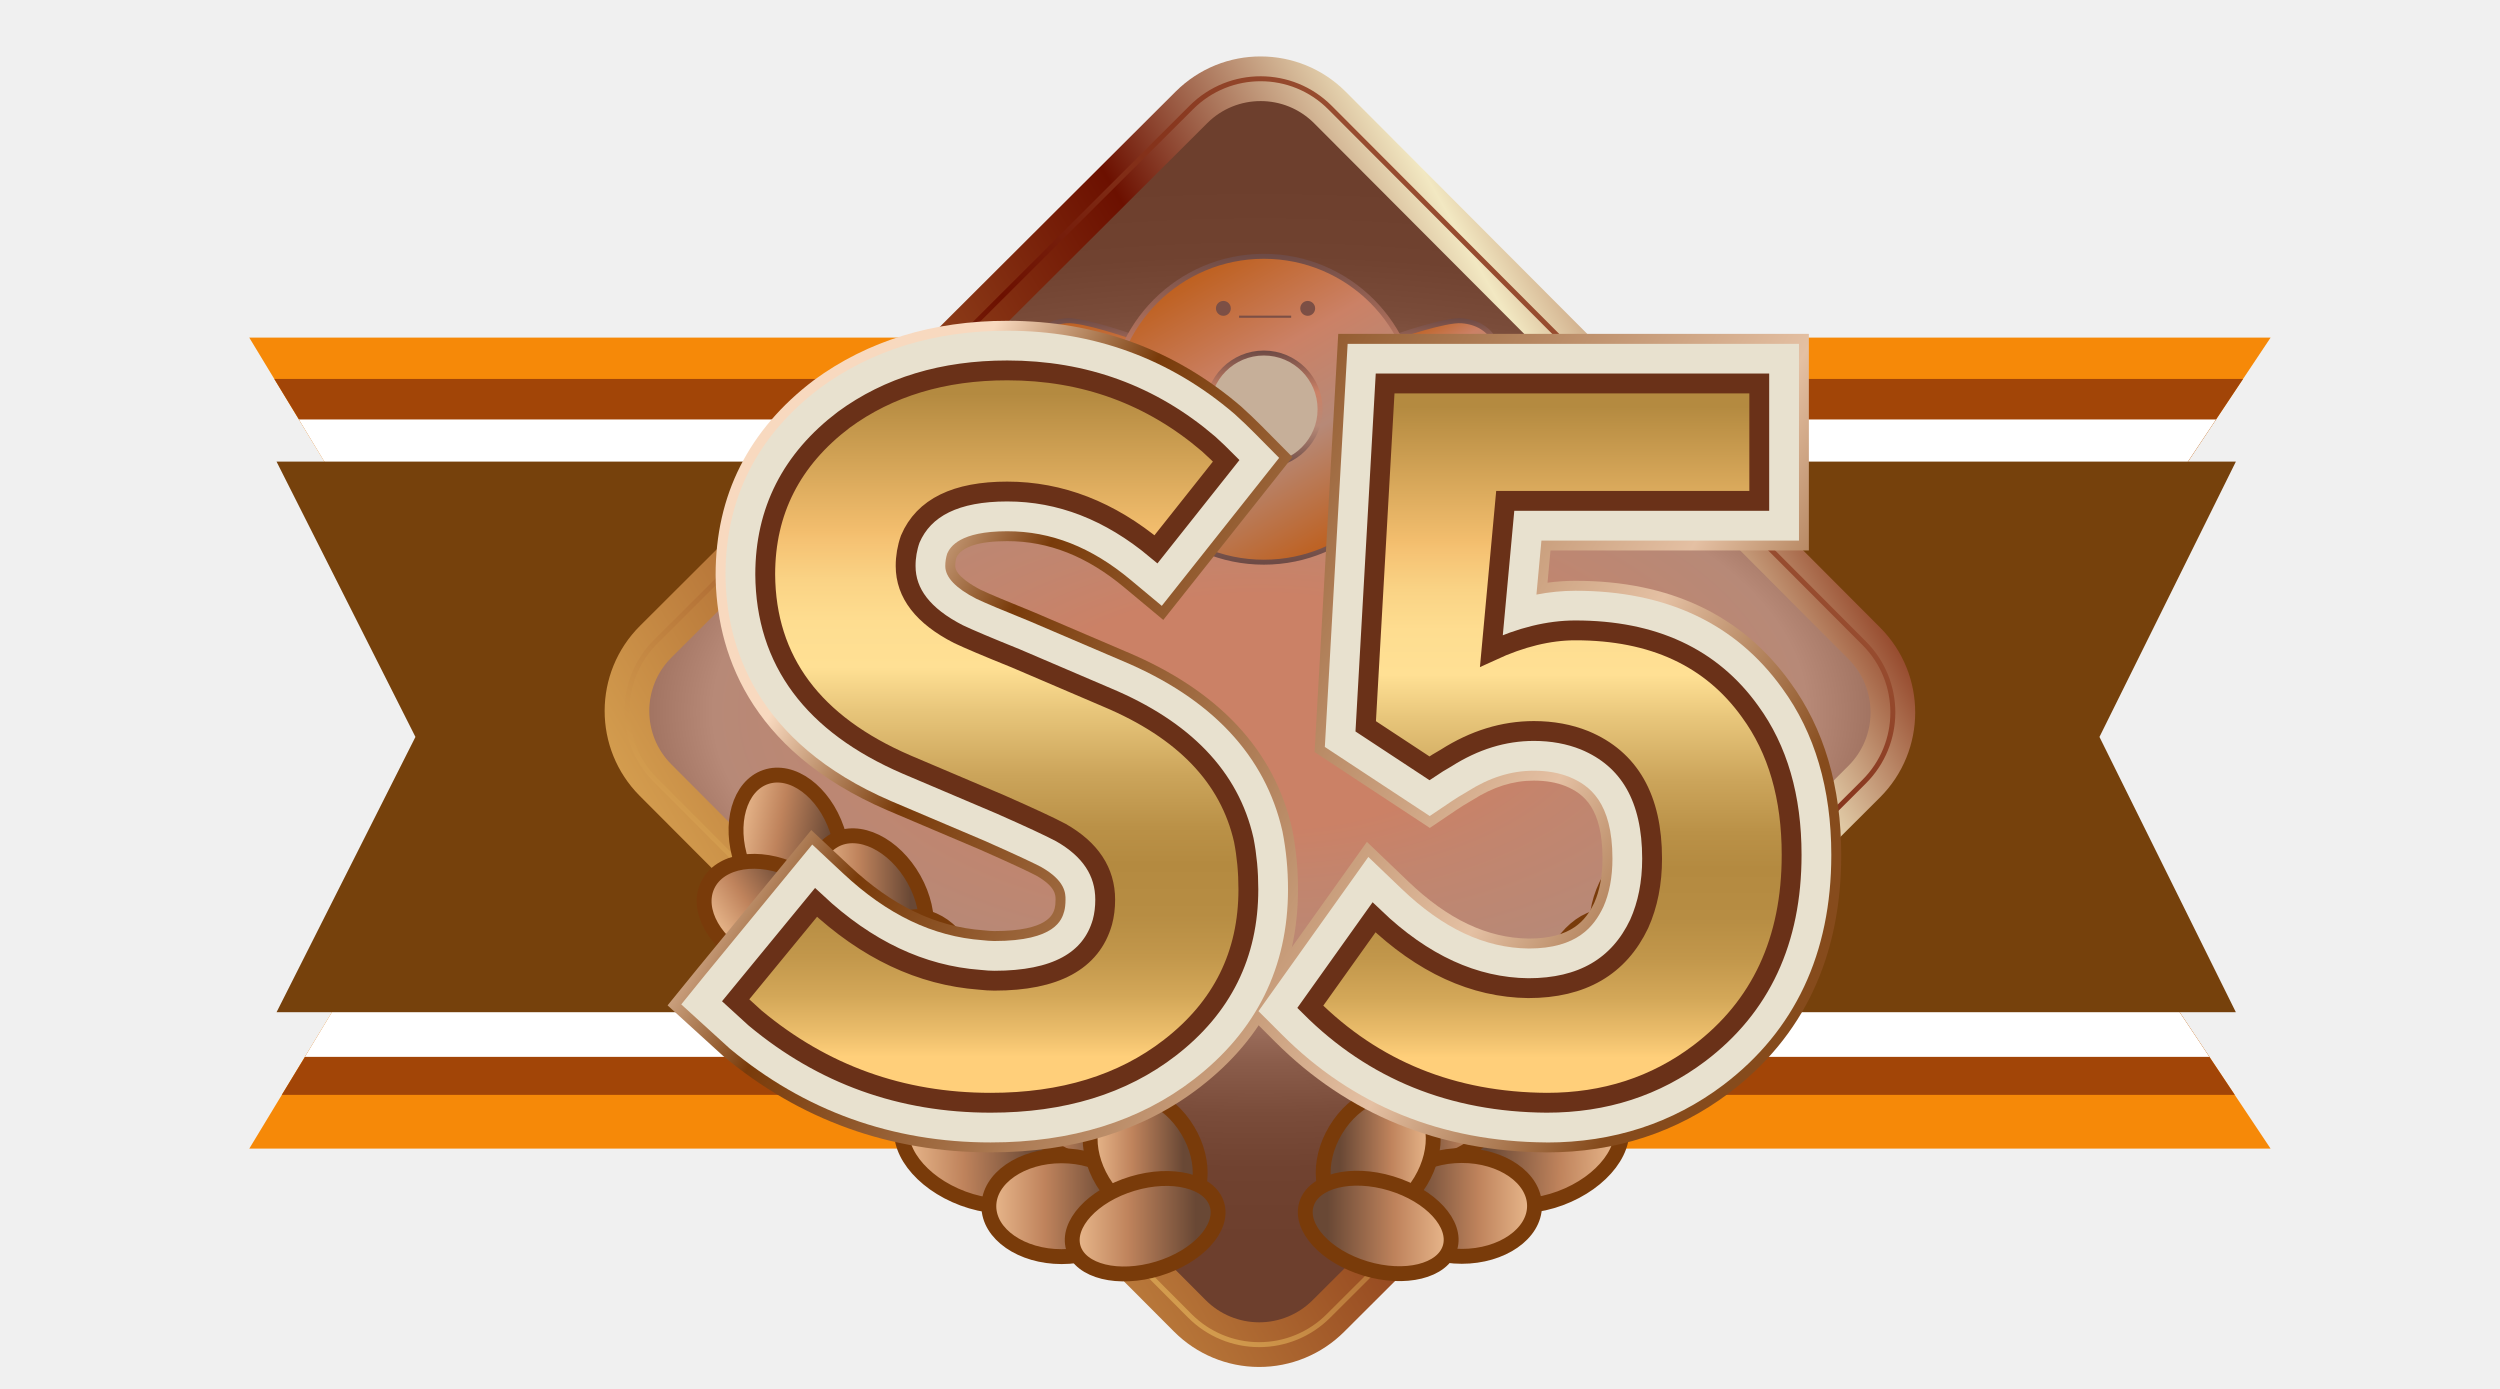
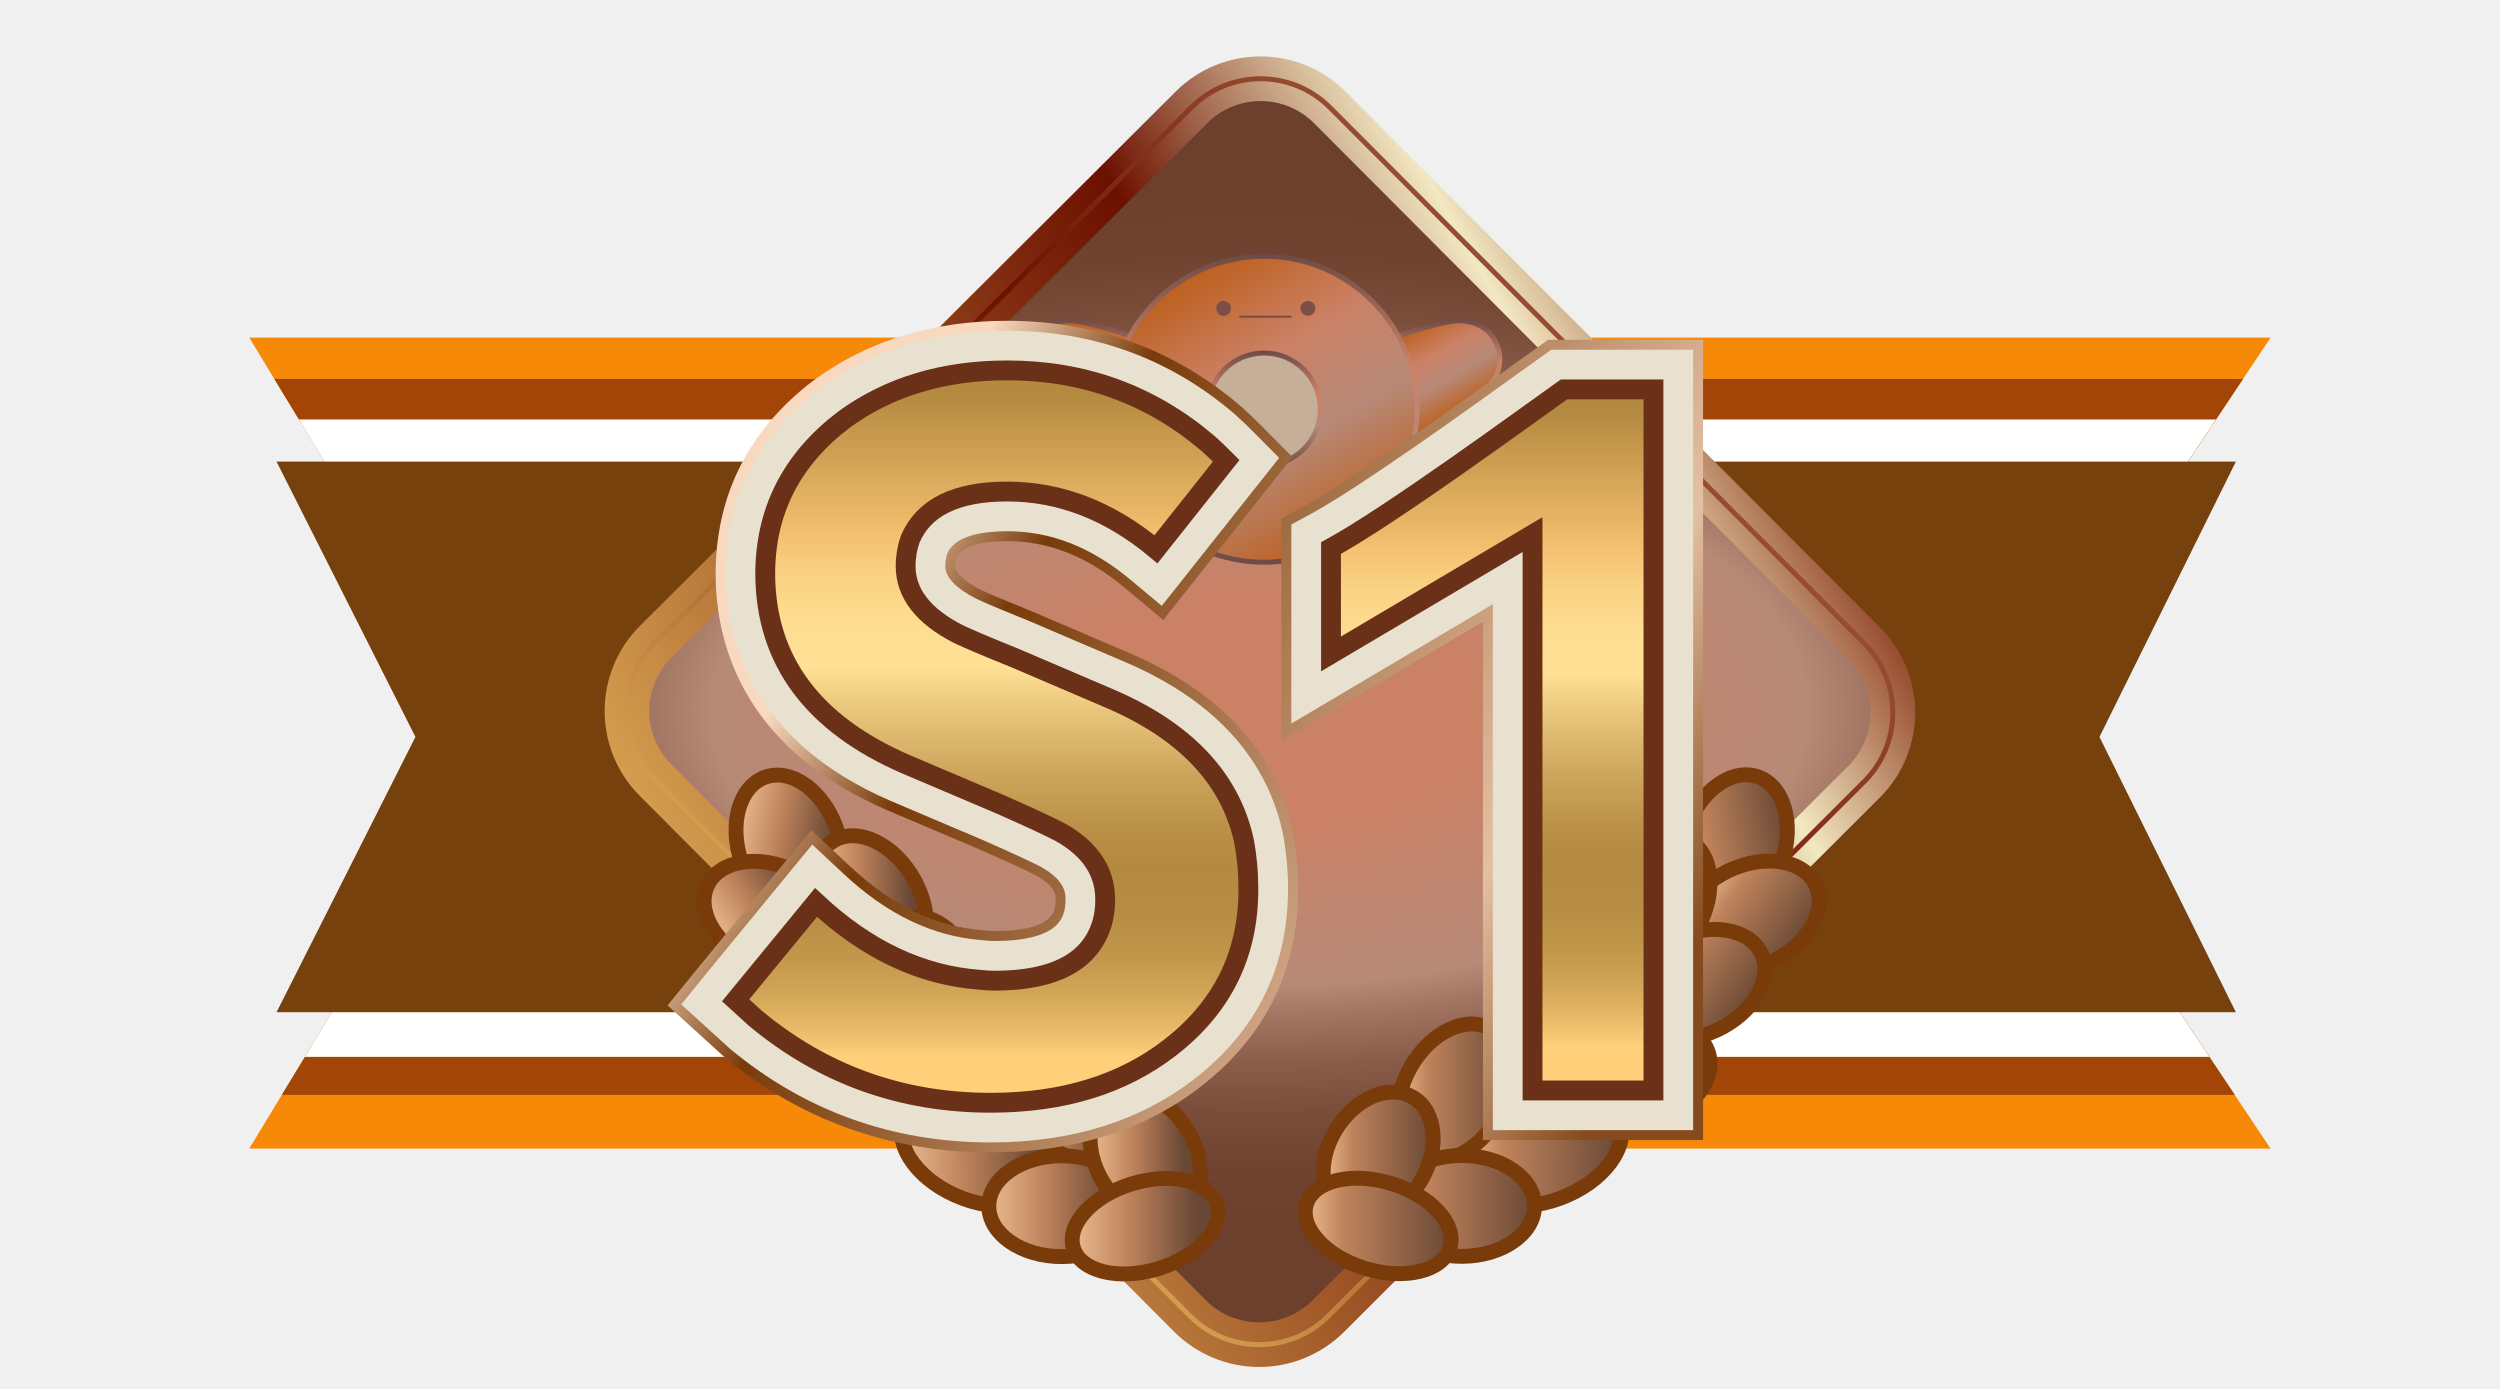
<svg xmlns="http://www.w3.org/2000/svg" width="126" height="70" xml:space="preserve">
  <path fill="#F68908" d="M12.563 17.016h101.875l-13.625 20.437 13.625 20.438H12.563l12.375-20.438z" />
  <path fill="#A24507" d="M13.824 19.099h99.225l-12.236 18.376 11.819 17.707H14.203l10.819-17.729z" />
  <path fill="#FFF" d="M15.06 21.141h96.628l-10.875 16.312 10.541 15.813H15.363l9.575-15.813z" />
  <path fill="#76410C" d="M13.938 23.266h98.75l-6.875 13.875 6.875 13.875h-98.75l7-13.875z" />
  <radialGradient id="a" cx="63.5" cy="35.87" r="31.9" gradientTransform="matrix(0 1 -2 0 135.24 -27.63)" gradientUnits="userSpaceOnUse">
    <stop offset=".184" style="stop-color:#cb8166" />
    <stop offset=".277" style="stop-color:#c2856e" />
    <stop offset=".432" style="stop-color:#b78977" />
    <stop offset=".485" style="stop-color:#a17361" />
    <stop offset=".557" style="stop-color:#8a5c4a" />
    <stop offset=".635" style="stop-color:#7a4c3a" />
    <stop offset=".722" style="stop-color:#704230" />
    <stop offset=".837" style="stop-color:#6d3f2d" />
  </radialGradient>
  <linearGradient id="b" gradientUnits="userSpaceOnUse" x1="38.041" y1="50.566" x2="88.957" y2="21.171">
    <stop offset="0" style="stop-color:#d39c4e" />
    <stop offset=".616" style="stop-color:#6c1000" />
    <stop offset=".853" style="stop-color:#f2e8c2" />
    <stop offset="1" style="stop-color:#974c2f" />
  </linearGradient>
  <path fill="url(#a)" stroke="url(#b)" stroke-width="2.25" stroke-miterlimit="10" d="M66.949 66.327a4.932 4.932 0 0 1-6.98-.008L33.04 39.318a4.934 4.934 0 0 1 .01-6.979l27-26.929a4.936 4.936 0 0 1 6.98.01l26.929 27a4.933 4.933 0 0 1-.008 6.979L66.949 66.327z" />
  <linearGradient id="c" gradientUnits="userSpaceOnUse" x1="46.421" y1="52.948" x2="80.578" y2="18.791">
    <stop offset="0" style="stop-color:#d39c4e" />
    <stop offset=".616" style="stop-color:#6c1000" />
    <stop offset="1" style="stop-color:#974c2f" />
  </linearGradient>
  <path fill="none" stroke="url(#c)" stroke-width=".25" stroke-miterlimit="10" d="M66.949 66.327a4.932 4.932 0 0 1-6.98-.008L33.04 39.318a4.934 4.934 0 0 1 .01-6.979L60.049 5.41a4.936 4.936 0 0 1 6.98.01l26.929 27a4.933 4.933 0 0 1-.008 6.979L66.949 66.327z" />
  <g>
-     <linearGradient id="d" gradientUnits="userSpaceOnUse" x1="79.67" y1="16.165" x2="79.67" y2="22.041" gradientTransform="matrix(-1 0 0 1 134.066 0)">
+     <linearGradient id="d" gradientUnits="userSpaceOnUse" x1="79.658" y1="16.164" x2="79.658" y2="22.041" gradientTransform="matrix(-1 0 0 1 134.066 0)">
      <stop offset="0" style="stop-color:#be601f" />
      <stop offset=".353" style="stop-color:#cb8166" />
      <stop offset=".642" style="stop-color:#b78977" />
      <stop offset="1" style="stop-color:#be601f" />
    </linearGradient>
-     <linearGradient id="e" gradientUnits="userSpaceOnUse" x1="54.355" y1="16.04" x2="54.355" y2="22.154">
-       <stop offset="0" style="stop-color:#6d4a45" />
-       <stop offset=".353" style="stop-color:#cb8166" />
-       <stop offset=".642" style="stop-color:#b78977" />
-       <stop offset="1" style="stop-color:#6d4a45" />
-     </linearGradient>
-     <path fill="url(#d)" stroke="url(#e)" stroke-width=".25" stroke-miterlimit="10" d="M56.955 16.931s-2.358-.822-3.191-.764c-1.698.119-2.208 1.667-1.78 2.68.607 1.44 4.161 3.194 4.161 3.194" />
-     <linearGradient id="f" gradientUnits="userSpaceOnUse" x1="71.44" y1="16.369" x2="73.872" y2="20.58">
+     <linearGradient id="e" gradientUnits="userSpaceOnUse" x1="54.366" y1="16.039" x2="54.366" y2="22.153">
+       <stop offset="0" style="stop-color:#6d4a45" />
+       <stop offset=".353" style="stop-color:#cb8166" />
+       <stop offset=".642" style="stop-color:#b78977" />
+       <stop offset="1" style="stop-color:#6d4a45" />
+     </linearGradient>
+     <path fill="url(#d)" stroke="url(#e)" stroke-width=".25" stroke-miterlimit="10" d="M56.966 16.931s-2.358-.822-3.191-.764c-1.698.119-2.208 1.667-1.78 2.68.607 1.44 4.161 3.194 4.161 3.194" />
+     <linearGradient id="f" gradientUnits="userSpaceOnUse" x1="71.451" y1="16.368" x2="73.883" y2="20.579">
      <stop offset="0" style="stop-color:#be601f" />
      <stop offset=".353" style="stop-color:#cb8166" />
      <stop offset=".642" style="stop-color:#b78977" />
      <stop offset="1" style="stop-color:#be601f" />
    </linearGradient>
-     <linearGradient id="g" gradientUnits="userSpaceOnUse" x1="73.064" y1="16.04" x2="73.064" y2="22.154">
-       <stop offset="0" style="stop-color:#6d4a45" />
-       <stop offset=".353" style="stop-color:#cb8166" />
-       <stop offset=".642" style="stop-color:#b78977" />
-       <stop offset="1" style="stop-color:#6d4a45" />
-     </linearGradient>
-     <path fill="url(#f)" stroke="url(#g)" stroke-width=".25" stroke-miterlimit="10" d="M70.465 16.931s2.357-.822 3.191-.764c1.697.119 2.207 1.667 1.779 2.68-.607 1.44-4.16 3.194-4.16 3.194" />
-     <linearGradient id="h" gradientUnits="userSpaceOnUse" x1="59.843" y1="13.949" x2="67.553" y2="27.303">
+     <linearGradient id="g" gradientUnits="userSpaceOnUse" x1="73.075" y1="16.039" x2="73.075" y2="22.153">
+       <stop offset="0" style="stop-color:#6d4a45" />
+       <stop offset=".353" style="stop-color:#cb8166" />
+       <stop offset=".642" style="stop-color:#b78977" />
+       <stop offset="1" style="stop-color:#6d4a45" />
+     </linearGradient>
+     <path fill="url(#f)" stroke="url(#g)" stroke-width=".25" stroke-miterlimit="10" d="M70.476 16.931s2.358-.822 3.191-.764c1.698.119 2.208 1.667 1.78 2.68-.607 1.44-4.161 3.194-4.161 3.194" />
+     <linearGradient id="h" gradientUnits="userSpaceOnUse" x1="59.855" y1="13.949" x2="67.565" y2="27.303">
      <stop offset="0" style="stop-color:#be601f" />
      <stop offset=".353" style="stop-color:#cb8166" />
      <stop offset=".642" style="stop-color:#b78977" />
      <stop offset="1" style="stop-color:#be601f" />
    </linearGradient>
-     <linearGradient id="i" gradientUnits="userSpaceOnUse" x1="63.698" y1="12.793" x2="63.698" y2="28.46">
-       <stop offset="0" style="stop-color:#6d4a45" />
-       <stop offset=".353" style="stop-color:#cb8166" />
-       <stop offset=".642" style="stop-color:#b78977" />
-       <stop offset="1" style="stop-color:#6d4a45" />
-     </linearGradient>
-     <circle fill="url(#h)" stroke="url(#i)" stroke-width=".25" stroke-miterlimit="10" cx="63.698" cy="20.626" r="7.708" />
-     <linearGradient id="j" gradientUnits="userSpaceOnUse" x1="63.698" y1="17.668" x2="63.698" y2="23.585">
-       <stop offset="0" style="stop-color:#6d4a45" />
-       <stop offset=".353" style="stop-color:#cb8166" />
-       <stop offset=".642" style="stop-color:#b78977" />
-       <stop offset="1" style="stop-color:#6d4a45" />
-     </linearGradient>
-     <circle fill="#C6AF99" stroke="url(#j)" stroke-width=".25" stroke-miterlimit="10" cx="63.698" cy="20.626" r="2.833" />
-     <circle fill="#7C4F45" cx="61.658" cy="15.542" r=".375" />
-     <circle fill="#7C4F45" cx="65.908" cy="15.542" r=".375" />
-     <path fill="#7C4F45" d="M62.45 15.908h2.625v.108H62.45z" />
+     <linearGradient id="i" gradientUnits="userSpaceOnUse" x1="63.71" y1="12.792" x2="63.71" y2="28.459">
+       <stop offset="0" style="stop-color:#6d4a45" />
+       <stop offset=".353" style="stop-color:#cb8166" />
+       <stop offset=".642" style="stop-color:#b78977" />
+       <stop offset="1" style="stop-color:#6d4a45" />
+     </linearGradient>
+     <circle fill="url(#h)" stroke="url(#i)" stroke-width=".25" stroke-miterlimit="10" cx="63.709" cy="20.626" r="7.709" />
+     <linearGradient id="j" gradientUnits="userSpaceOnUse" x1="63.71" y1="17.668" x2="63.71" y2="23.584">
+       <stop offset="0" style="stop-color:#6d4a45" />
+       <stop offset=".353" style="stop-color:#cb8166" />
+       <stop offset=".642" style="stop-color:#b78977" />
+       <stop offset="1" style="stop-color:#6d4a45" />
+     </linearGradient>
+     <circle fill="#C6AF99" stroke="url(#j)" stroke-width=".25" stroke-miterlimit="10" cx="63.709" cy="20.626" r="2.833" />
+     <circle fill="#7C4F45" cx="61.669" cy="15.542" r=".375" />
+     <circle fill="#7C4F45" cx="65.919" cy="15.542" r=".375" />
+     <path fill="#7C4F45" d="M62.46 15.908h2.625v.108H62.46z" />
  </g>
  <g>
    <linearGradient id="k" gradientUnits="userSpaceOnUse" x1="38.79" y1="46.981" x2="44.497" y2="46.981" gradientTransform="rotate(10.58 64.206 34.722)">
      <stop offset="0" style="stop-color:#ebbb8f" />
      <stop offset=".384" style="stop-color:#bf835c" />
      <stop offset=".847" style="stop-color:#694835" />
    </linearGradient>
    <path fill="url(#k)" stroke="#793B0A" stroke-width=".75" stroke-miterlimit="10" d="M40.96 46.101c-1.329.453-2.935-.734-3.589-2.65-.654-1.917-.108-3.837 1.221-4.29 1.329-.454 2.935.732 3.589 2.649.653 1.916.109 3.836-1.221 4.291z" />
    <linearGradient id="l" gradientUnits="userSpaceOnUse" x1="35.55" y1="45.384" x2="41.257" y2="45.384" gradientTransform="rotate(-34.915 39.982 44.885)">
      <stop offset="0" style="stop-color:#ebbb8f" />
      <stop offset=".384" style="stop-color:#bf835c" />
      <stop offset=".847" style="stop-color:#694835" />
    </linearGradient>
    <path fill="url(#l)" stroke="#793B0A" stroke-width=".75" stroke-miterlimit="10" d="M42.278 47.785c-.608 1.267-2.581 1.579-4.406.703-1.825-.878-2.813-2.613-2.204-3.878.607-1.267 2.58-1.58 4.405-.703 1.825.877 2.813 2.614 2.205 3.878z" />
    <linearGradient id="m" gradientUnits="userSpaceOnUse" x1="48.347" y1="52.945" x2="54.054" y2="52.945" gradientTransform="translate(-7.277 -7.468)">
      <stop offset="0" style="stop-color:#ebbb8f" />
      <stop offset=".384" style="stop-color:#bf835c" />
      <stop offset=".847" style="stop-color:#694835" />
    </linearGradient>
    <path fill="url(#m)" stroke="#793B0A" stroke-width=".75" stroke-miterlimit="10" d="M45.641 48.751c-1.225.688-3.02-.188-4.012-1.952-.992-1.766-.805-3.754.419-4.441 1.225-.688 3.02.187 4.012 1.951.991 1.765.804 3.754-.419 4.442z" />
    <linearGradient id="n" gradientUnits="userSpaceOnUse" x1="38.333" y1="48.524" x2="44.041" y2="48.524" gradientTransform="rotate(-35.718 43.17 48.245)">
      <stop offset="0" style="stop-color:#ebbb8f" />
      <stop offset=".384" style="stop-color:#bf835c" />
      <stop offset=".847" style="stop-color:#694835" />
    </linearGradient>
    <path fill="url(#n)" stroke="#793B0A" stroke-width=".75" stroke-miterlimit="10" d="M45.051 51.171c-.591 1.273-2.558 1.616-4.396.765-1.837-.851-2.849-2.572-2.258-3.848.589-1.274 2.558-1.615 4.395-.764 1.837.851 2.849 2.572 2.259 3.847z" />
    <linearGradient id="o" gradientUnits="userSpaceOnUse" x1="62.689" y1="55.299" x2="68.397" y2="55.299" gradientTransform="rotate(14.791 77.29 -20.058)">
      <stop offset="0" style="stop-color:#ebbb8f" />
      <stop offset=".384" style="stop-color:#bf835c" />
      <stop offset=".847" style="stop-color:#694835" />
    </linearGradient>
    <path fill="url(#o)" stroke="#793B0A" stroke-width=".75" stroke-miterlimit="10" d="M47.623 53.353c-1.359.354-2.874-.948-3.385-2.906-.511-1.96.174-3.836 1.533-4.19s2.873.947 3.385 2.907c.511 1.957-.176 3.833-1.533 4.189z" />
    <linearGradient id="p" gradientUnits="userSpaceOnUse" x1="40.035" y1="53.154" x2="45.743" y2="53.154" gradientTransform="rotate(-43.49 44.996 51.545)">
      <stop offset="0" style="stop-color:#ebbb8f" />
      <stop offset=".384" style="stop-color:#bf835c" />
      <stop offset=".847" style="stop-color:#694835" />
    </linearGradient>
    <path fill="url(#p)" stroke="#793B0A" stroke-width=".75" stroke-miterlimit="10" d="M48.081 55.239c-.413 1.343-2.317 1.946-4.252 1.353-1.936-.596-3.17-2.165-2.758-3.507.413-1.343 2.316-1.947 4.252-1.352 1.935.596 3.17 2.164 2.758 3.506z" />
    <linearGradient id="q" gradientUnits="userSpaceOnUse" x1="47.47" y1="53.647" x2="53.179" y2="53.647" gradientTransform="rotate(15.783 51.534 51.694)">
      <stop offset="0" style="stop-color:#ebbb8f" />
      <stop offset=".384" style="stop-color:#bf835c" />
      <stop offset=".847" style="stop-color:#694835" />
    </linearGradient>
    <path fill="url(#q)" stroke="#793B0A" stroke-width=".75" stroke-miterlimit="10" d="M50.703 56.807c-1.365.331-2.856-.997-3.334-2.965-.478-1.968.241-3.831 1.605-4.161 1.365-.332 2.856.996 3.334 2.964.477 1.967-.241 3.831-1.605 4.162z" />
    <linearGradient id="r" gradientUnits="userSpaceOnUse" x1="46.772" y1="58.184" x2="53.874" y2="58.184" gradientTransform="matrix(1.1308 .0269 .0269 1.068 -9 -5.611)">
      <stop offset="0" style="stop-color:#ebbb8f" />
      <stop offset=".384" style="stop-color:#bf835c" />
      <stop offset=".847" style="stop-color:#694835" />
    </linearGradient>
    <path fill="url(#r)" stroke="#793B0A" stroke-width=".75" stroke-miterlimit="10" d="M53.395 59.333c-.515 1.394-2.688 1.872-4.855 1.073-2.167-.804-3.506-2.58-2.991-3.974.515-1.395 2.688-1.874 4.856-1.071 2.166.8 3.505 2.578 2.99 3.972z" />
    <linearGradient id="s" gradientUnits="userSpaceOnUse" x1="51.018" y1="55.053" x2="56.726" y2="55.053">
      <stop offset="0" style="stop-color:#ebbb8f" />
      <stop offset=".384" style="stop-color:#bf835c" />
      <stop offset=".847" style="stop-color:#694835" />
    </linearGradient>
    <path fill="url(#s)" stroke="#793B0A" stroke-width=".75" stroke-miterlimit="10" d="M55.673 58.246c-1.224.689-3.02-.183-4.015-1.946-.995-1.764-.811-3.752.413-4.441 1.223-.69 3.02.182 4.015 1.945.994 1.763.81 3.752-.413 4.442z" />
    <linearGradient id="t" gradientUnits="userSpaceOnUse" x1="49.838" y1="60.793" x2="57.172" y2="60.793">
      <stop offset="0" style="stop-color:#ebbb8f" />
      <stop offset=".384" style="stop-color:#bf835c" />
      <stop offset=".847" style="stop-color:#694835" />
    </linearGradient>
    <ellipse fill="url(#t)" stroke="#793B0A" stroke-width=".75" stroke-miterlimit="10" cx="53.505" cy="60.793" rx="3.667" ry="2.541" />
    <linearGradient id="u" gradientUnits="userSpaceOnUse" x1="54.942" y1="58.252" x2="60.49" y2="58.252">
      <stop offset="0" style="stop-color:#ebbb8f" />
      <stop offset=".384" style="stop-color:#bf835c" />
      <stop offset=".847" style="stop-color:#694835" />
    </linearGradient>
    <path fill="url(#u)" stroke="#793B0A" stroke-width=".75" stroke-miterlimit="10" d="M59.857 56.962c.974 1.616.805 3.504-.379 4.216-1.182.713-2.93-.02-3.903-1.636-.974-1.617-.805-3.505.378-4.217 1.183-.713 2.931.02 3.904 1.637z" />
    <linearGradient id="v" gradientUnits="userSpaceOnUse" x1="54.04" y1="61.801" x2="61.392" y2="61.801">
      <stop offset="0" style="stop-color:#ebbb8f" />
      <stop offset=".384" style="stop-color:#bf835c" />
      <stop offset=".847" style="stop-color:#694835" />
    </linearGradient>
    <path fill="url(#v)" stroke="#793B0A" stroke-width=".75" stroke-miterlimit="10" d="M54.098 62.894c.358 1.185 2.268 1.654 4.266 1.051 1.998-.604 3.327-2.053 2.97-3.237-.358-1.184-2.268-1.653-4.266-1.05-1.997.602-3.327 2.052-2.97 3.236z" />
    <linearGradient id="w" gradientUnits="userSpaceOnUse" x1="38.495" y1="47.022" x2="44.203" y2="47.022" gradientTransform="scale(-1 1) rotate(10.58 .766 -650.477)">
-       <stop offset="0" style="stop-color:#ebbb8f" />
-       <stop offset=".384" style="stop-color:#bf835c" />
-       <stop offset=".847" style="stop-color:#694835" />
+       <stop offset="0" style="stop-color:#694835" />
+       <stop offset=".737" style="stop-color:#bf835c" />
+       <stop offset="1" style="stop-color:#ebbb8f" />
    </linearGradient>
    <path fill="url(#w)" stroke="#793B0A" stroke-width=".75" stroke-miterlimit="10" d="M86.217 46.087c1.33.453 2.936-.734 3.59-2.65.654-1.917.107-3.837-1.221-4.29-1.33-.454-2.936.732-3.59 2.649-.652 1.916-.107 3.837 1.221 4.291z" />
    <linearGradient id="x" gradientUnits="userSpaceOnUse" x1="35.315" y1="45.202" x2="41.021" y2="45.202" gradientTransform="scale(-1 1) rotate(-34.917 -23.46 246.598)">
-       <stop offset="0" style="stop-color:#ebbb8f" />
-       <stop offset=".384" style="stop-color:#bf835c" />
-       <stop offset=".847" style="stop-color:#694835" />
+       <stop offset="0" style="stop-color:#694835" />
+       <stop offset=".737" style="stop-color:#bf835c" />
+       <stop offset="1" style="stop-color:#ebbb8f" />
    </linearGradient>
    <path fill="url(#x)" stroke="#793B0A" stroke-width=".75" stroke-miterlimit="10" d="M84.9 47.771c.607 1.267 2.58 1.579 4.404.703 1.826-.878 2.813-2.613 2.205-3.878-.607-1.267-2.58-1.58-4.406-.703-1.824.878-2.81 2.614-2.203 3.878z" />
    <linearGradient id="y" gradientUnits="userSpaceOnUse" x1="48.05" y1="52.932" x2="53.757" y2="52.932" gradientTransform="matrix(-1 .0015 .0015 1 134.158 -7.468)">
-       <stop offset="0" style="stop-color:#ebbb8f" />
-       <stop offset=".384" style="stop-color:#bf835c" />
-       <stop offset=".847" style="stop-color:#694835" />
+       <stop offset="0" style="stop-color:#694835" />
+       <stop offset=".737" style="stop-color:#bf835c" />
+       <stop offset="1" style="stop-color:#ebbb8f" />
    </linearGradient>
    <path fill="url(#y)" stroke="#793B0A" stroke-width=".75" stroke-miterlimit="10" d="M81.537 48.737c1.225.688 3.02-.188 4.012-1.952.992-1.766.805-3.754-.418-4.441-1.225-.688-3.02.187-4.012 1.951-.992 1.766-.805 3.754.418 4.442z" />
    <linearGradient id="z" gradientUnits="userSpaceOnUse" x1="38.098" y1="48.34" x2="43.807" y2="48.34" gradientTransform="scale(-1 1) rotate(-35.718 -20.27 245.139)">
-       <stop offset="0" style="stop-color:#ebbb8f" />
-       <stop offset=".384" style="stop-color:#bf835c" />
-       <stop offset=".847" style="stop-color:#694835" />
+       <stop offset="0" style="stop-color:#694835" />
+       <stop offset=".737" style="stop-color:#bf835c" />
+       <stop offset="1" style="stop-color:#ebbb8f" />
    </linearGradient>
    <path fill="url(#z)" stroke="#793B0A" stroke-width=".75" stroke-miterlimit="10" d="M82.127 51.157c.592 1.273 2.559 1.616 4.396.765 1.836-.851 2.848-2.572 2.258-3.848-.59-1.274-2.559-1.615-4.395-.764-1.837.851-2.849 2.573-2.259 3.847z" />
    <linearGradient id="A" gradientUnits="userSpaceOnUse" x1="62.398" y1="55.361" x2="68.106" y2="55.361" gradientTransform="scale(-1 1) rotate(14.791 13.851 -508.812)">
-       <stop offset="0" style="stop-color:#ebbb8f" />
-       <stop offset=".384" style="stop-color:#bf835c" />
-       <stop offset=".847" style="stop-color:#694835" />
+       <stop offset="0" style="stop-color:#694835" />
+       <stop offset=".737" style="stop-color:#bf835c" />
+       <stop offset="1" style="stop-color:#ebbb8f" />
    </linearGradient>
    <path fill="url(#A)" stroke="#793B0A" stroke-width=".75" stroke-miterlimit="10" d="M79.555 53.339c1.359.354 2.875-.948 3.387-2.906.51-1.96-.176-3.836-1.533-4.19-1.359-.354-2.873.947-3.385 2.907-.512 1.957.173 3.833 1.531 4.189z" />
    <linearGradient id="B" gradientUnits="userSpaceOnUse" x1="39.829" y1="52.94" x2="45.537" y2="52.94" gradientTransform="scale(-1 1) rotate(-43.489 -18.443 210.606)">
-       <stop offset="0" style="stop-color:#ebbb8f" />
-       <stop offset=".384" style="stop-color:#bf835c" />
-       <stop offset=".847" style="stop-color:#694835" />
+       <stop offset="0" style="stop-color:#694835" />
+       <stop offset=".737" style="stop-color:#bf835c" />
+       <stop offset="1" style="stop-color:#ebbb8f" />
    </linearGradient>
    <path fill="url(#B)" stroke="#793B0A" stroke-width=".75" stroke-miterlimit="10" d="M79.098 55.226c.412 1.343 2.316 1.946 4.252 1.353 1.936-.596 3.17-2.165 2.758-3.507-.414-1.343-2.316-1.947-4.252-1.352s-3.17 2.164-2.758 3.506z" />
    <linearGradient id="C" gradientUnits="userSpaceOnUse" x1="47.181" y1="53.715" x2="52.889" y2="53.715" gradientTransform="scale(-1 1) rotate(15.783 -11.905 -405.987)">
-       <stop offset="0" style="stop-color:#ebbb8f" />
-       <stop offset=".384" style="stop-color:#bf835c" />
-       <stop offset=".847" style="stop-color:#694835" />
+       <stop offset="0" style="stop-color:#694835" />
+       <stop offset=".737" style="stop-color:#bf835c" />
+       <stop offset="1" style="stop-color:#ebbb8f" />
    </linearGradient>
    <path fill="url(#C)" stroke="#793B0A" stroke-width=".75" stroke-miterlimit="10" d="M76.475 56.793c1.365.331 2.857-.997 3.334-2.965.479-1.968-.24-3.831-1.604-4.161-1.365-.332-2.857.996-3.336 2.964-.476 1.968.242 3.831 1.606 4.162z" />
    <linearGradient id="D" gradientUnits="userSpaceOnUse" x1="46.509" y1="58.178" x2="53.611" y2="58.178" gradientTransform="matrix(-1.1308 .0269 -.0269 1.068 135.88 -5.611)">
-       <stop offset="0" style="stop-color:#ebbb8f" />
-       <stop offset=".384" style="stop-color:#bf835c" />
-       <stop offset=".847" style="stop-color:#694835" />
+       <stop offset="0" style="stop-color:#694835" />
+       <stop offset=".737" style="stop-color:#bf835c" />
+       <stop offset="1" style="stop-color:#ebbb8f" />
    </linearGradient>
    <path fill="url(#D)" stroke="#793B0A" stroke-width=".75" stroke-miterlimit="10" d="M73.783 59.319c.516 1.394 2.688 1.872 4.855 1.073 2.166-.804 3.506-2.58 2.99-3.974-.514-1.395-2.688-1.874-4.855-1.071-2.166.8-3.505 2.579-2.99 3.972z" />
    <linearGradient id="E" gradientUnits="userSpaceOnUse" x1="50.721" y1="55.039" x2="56.429" y2="55.039" gradientTransform="matrix(-1 0 0 1 126.88 0)">
-       <stop offset="0" style="stop-color:#ebbb8f" />
-       <stop offset=".384" style="stop-color:#bf835c" />
-       <stop offset=".847" style="stop-color:#694835" />
+       <stop offset="0" style="stop-color:#694835" />
+       <stop offset=".737" style="stop-color:#bf835c" />
+       <stop offset="1" style="stop-color:#ebbb8f" />
    </linearGradient>
    <path fill="url(#E)" stroke="#793B0A" stroke-width=".75" stroke-miterlimit="10" d="M71.504 58.232c1.225.689 3.021-.183 4.016-1.946s.811-3.752-.412-4.441c-1.223-.69-3.02.182-4.016 1.945-.994 1.764-.811 3.752.412 4.442z" />
    <linearGradient id="F" gradientUnits="userSpaceOnUse" x1="49.541" y1="60.779" x2="56.875" y2="60.779" gradientTransform="matrix(-1 0 0 1 126.88 0)">
-       <stop offset="0" style="stop-color:#ebbb8f" />
-       <stop offset=".384" style="stop-color:#bf835c" />
-       <stop offset=".847" style="stop-color:#694835" />
+       <stop offset="0" style="stop-color:#694835" />
+       <stop offset=".737" style="stop-color:#bf835c" />
+       <stop offset="1" style="stop-color:#ebbb8f" />
    </linearGradient>
    <ellipse fill="url(#F)" stroke="#793B0A" stroke-width=".75" stroke-miterlimit="10" cx="73.673" cy="60.779" rx="3.667" ry="2.541" />
    <linearGradient id="G" gradientUnits="userSpaceOnUse" x1="54.645" y1="58.238" x2="60.193" y2="58.238" gradientTransform="matrix(-1 0 0 1 126.88 0)">
-       <stop offset="0" style="stop-color:#ebbb8f" />
-       <stop offset=".384" style="stop-color:#bf835c" />
-       <stop offset=".847" style="stop-color:#694835" />
+       <stop offset="0" style="stop-color:#694835" />
+       <stop offset=".737" style="stop-color:#bf835c" />
+       <stop offset="1" style="stop-color:#ebbb8f" />
    </linearGradient>
    <path fill="url(#G)" stroke="#793B0A" stroke-width=".75" stroke-miterlimit="10" d="M67.32 56.948c-.973 1.616-.805 3.504.379 4.216 1.182.713 2.93-.02 3.904-1.636.973-1.617.805-3.505-.379-4.217-1.181-.712-2.929.02-3.904 1.637z" />
    <linearGradient id="H" gradientUnits="userSpaceOnUse" x1="53.743" y1="61.787" x2="61.095" y2="61.787" gradientTransform="matrix(-1 0 0 1 126.88 0)">
-       <stop offset="0" style="stop-color:#ebbb8f" />
-       <stop offset=".384" style="stop-color:#bf835c" />
-       <stop offset=".847" style="stop-color:#694835" />
+       <stop offset="0" style="stop-color:#694835" />
+       <stop offset=".737" style="stop-color:#bf835c" />
+       <stop offset="1" style="stop-color:#ebbb8f" />
    </linearGradient>
    <path fill="url(#H)" stroke="#793B0A" stroke-width=".75" stroke-miterlimit="10" d="M73.08 62.88c-.357 1.185-2.268 1.654-4.266 1.051s-3.328-2.053-2.971-3.237c.359-1.184 2.268-1.653 4.266-1.05 1.998.602 3.329 2.052 2.971 3.236z" />
  </g>
  <g>
-     <linearGradient id="I" gradientUnits="userSpaceOnUse" x1="38.846" y1="20.8" x2="90.906" y2="50.857">
+     <linearGradient id="I" gradientUnits="userSpaceOnUse" x1="38.114" y1="22.066" x2="89.229" y2="51.578">
      <stop offset=".126" style="stop-color:#f8d9bf" />
      <stop offset=".258" style="stop-color:#793b0a" />
      <stop offset=".726" style="stop-color:#e4c0a3" />
      <stop offset=".91" style="stop-color:#864b1c" />
    </linearGradient>
    <path fill="url(#I)" d="M49.928 58.079c-5.081 0-9.615-1.633-13.475-4.853l-2.807-2.555 1.499-1.845 5.743-6.991 1.947 1.82c2.136 1.998 4.334 3.055 6.719 3.231.268.028.424.04.56.04 2.719 0 2.963-.857 3.042-1.14.027-.1.045-.261.045-.445 0-.229 0-.657-.969-1.208-.267-.141-1.027-.512-2.802-1.296l-4.717-2.004c-7.101-3.064-8.62-8.143-8.646-11.864 0-4.019 1.664-7.311 4.946-9.803 2.727-1.998 5.996-2.998 9.753-2.998 4.475 0 8.438 1.451 11.777 4.311.398.36.725.672 1.034.983l1.562 1.576-6.509 8.207-1.968-1.64c-1.881-1.569-3.81-2.332-5.896-2.332-1.417 0-2.277.274-2.56.814a1.538 1.538 0 0 0-.062.442c0 .487.906 1.004 1.295 1.204.41.194 1.333.584 2.681 1.127l4.659 1.993c4.633 1.945 7.446 4.953 8.346 8.931a15.5 15.5 0 0 1 .294 3.04c0 4.086-1.659 7.438-4.931 9.963-2.825 2.185-6.379 3.292-10.56 3.292z" />
-     <linearGradient id="J" gradientUnits="userSpaceOnUse" x1="38.846" y1="20.8" x2="90.906" y2="50.857">
+     <linearGradient id="J" gradientUnits="userSpaceOnUse" x1="38.114" y1="22.066" x2="89.229" y2="51.578">
      <stop offset=".126" style="stop-color:#f8d9bf" />
      <stop offset=".258" style="stop-color:#793b0a" />
      <stop offset=".726" style="stop-color:#e4c0a3" />
      <stop offset=".91" style="stop-color:#864b1c" />
    </linearGradient>
-     <path fill="url(#J)" d="M77.941 58.079c-5.408-.035-10.007-1.908-13.67-5.567l-1.498-1.495 6.119-8.587 2.088 1.999c1.995 1.911 3.982 2.852 6.074 2.875 2.148 0 2.877-.916 3.302-1.813.265-.591.41-1.353.41-2.214 0-2.542-.939-3.274-1.857-3.656-.458-.184-.991-.278-1.604-.278-1.045 0-2.052.317-3.08.972l-.115.069a9.998 9.998 0 0 0-.666.411l-1.381.933-5.808-3.824 1.192-21.076h23.72v10.917H78.144l-.149 1.622c.475-.063.944-.095 1.407-.095 4.745 0 8.389 1.725 10.831 5.128 1.697 2.321 2.565 5.25 2.565 8.689 0 5.126-1.9 9.162-5.649 11.996-2.64 1.988-5.73 2.995-9.19 2.995h-.018z" />
-     <g fill="#E8E1CF">
-       <path d="M49.928 57.579c-4.961 0-9.387-1.594-13.154-4.736l-2.439-2.221 1.197-1.478 5.405-6.579 1.558 1.456c2.223 2.078 4.521 3.18 7.023 3.365a5.9 5.9 0 0 0 .597.041c3.097 0 3.407-1.092 3.523-1.503.04-.148.064-.354.064-.582 0-.308 0-.948-1.223-1.643-.286-.151-1.058-.528-2.847-1.319l-4.724-2.006c-6.852-2.957-8.317-7.835-8.342-11.408 0-3.85 1.598-7.008 4.749-9.401 2.632-1.929 5.802-2.896 9.45-2.896 4.352 0 8.205 1.41 11.452 4.191.38.344.701.65 1.003.956l1.249 1.261-5.915 7.458-1.574-1.313c-1.975-1.647-4.008-2.447-6.216-2.447-2.391 0-2.87.784-3.023 1.121a2.033 2.033 0 0 0-.099.635c0 .561.527 1.115 1.567 1.648.432.205 1.365.599 2.722 1.146l4.649 1.989c4.479 1.881 7.193 4.77 8.055 8.581.19.965.281 1.933.281 2.931 0 3.923-1.594 7.142-4.736 9.566-2.733 2.115-6.184 3.187-10.252 3.187z" />
-       <path d="M77.945 57.579c-5.272-.035-9.754-1.858-13.32-5.421l-1.198-1.196 5.537-7.771 1.671 1.6c2.091 2.003 4.189 2.989 6.415 3.014 2.446 0 3.295-1.121 3.759-2.098.298-.666.458-1.496.458-2.429 0-2.853-1.157-3.699-2.166-4.117-.523-.211-1.117-.317-1.795-.317-1.143 0-2.238.344-3.349 1.05l-.092.056a9.486 9.486 0 0 0-.7.433l-1.105.745-5.288-3.481 1.149-20.317h22.747v9.917h-12.98l-.252 2.72a10.422 10.422 0 0 1 1.965-.193c4.574 0 8.082 1.655 10.425 4.919 1.637 2.236 2.472 5.067 2.472 8.397 0 4.961-1.834 8.863-5.451 11.598-2.55 1.921-5.54 2.894-8.889 2.894h-.013z" />
+     <path fill="url(#J)" d="M74.74 57.459V31.33l-10.157 6.015V26.139l1.303-.71c2.408-1.313 7.777-5.173 10.357-7.028l1.782-1.275h7.809V57.46H74.74z" />
+     <g>
+       <path fill="#E8E1CF" d="M49.928 57.579c-4.961 0-9.387-1.594-13.154-4.736l-2.439-2.221 1.197-1.478 5.405-6.579 1.558 1.456c2.223 2.078 4.521 3.18 7.023 3.365a5.9 5.9 0 0 0 .597.041c3.097 0 3.407-1.092 3.523-1.503.04-.148.064-.354.064-.582 0-.308 0-.948-1.223-1.643-.286-.151-1.058-.528-2.847-1.319l-4.724-2.006c-6.852-2.957-8.317-7.835-8.342-11.408 0-3.85 1.598-7.008 4.749-9.401 2.632-1.929 5.802-2.896 9.45-2.896 4.352 0 8.205 1.41 11.452 4.191.38.344.701.65 1.003.956l1.249 1.261-5.915 7.458-1.574-1.313c-1.975-1.647-4.008-2.447-6.216-2.447-2.391 0-2.87.784-3.023 1.121a2.033 2.033 0 0 0-.099.635c0 .561.527 1.115 1.567 1.648.432.205 1.365.599 2.722 1.146l4.649 1.989c4.479 1.881 7.193 4.77 8.055 8.581.19.965.281 1.933.281 2.931 0 3.923-1.594 7.142-4.736 9.566-2.733 2.115-6.184 3.187-10.252 3.187zM75.24 56.959V30.452l-10.157 6.016V26.436l1.043-.568c2.435-1.328 7.82-5.201 10.409-7.062l1.65-1.181h7.148v39.334H75.24z" />
    </g>
    <g>
      <linearGradient id="K" gradientUnits="userSpaceOnUse" x1="49.998" y1="18.67" x2="49.998" y2="55.58">
        <stop offset=".032" style="stop-color:#b48a40" />
        <stop offset=".221" style="stop-color:#f3be6e" />
        <stop offset=".232" style="stop-color:#f5c273" />
        <stop offset=".287" style="stop-color:#fad385" />
        <stop offset=".343" style="stop-color:#fedd90" />
        <stop offset=".405" style="stop-color:#ffe094" />
        <stop offset=".464" style="stop-color:#e8c67b" />
        <stop offset=".551" style="stop-color:#cca55b" />
        <stop offset=".624" style="stop-color:#ba9147" />
        <stop offset=".674" style="stop-color:#b48a40" />
        <stop offset=".743" style="stop-color:#b78d43" />
        <stop offset=".8" style="stop-color:#c2974b" />
        <stop offset=".854" style="stop-color:#d3a758" />
        <stop offset=".904" style="stop-color:#ebbd6b" />
        <stop offset=".937" style="stop-color:#ffcf7a" />
      </linearGradient>
      <path fill="url(#K)" stroke="#6A3118" stroke-miterlimit="10" d="M49.928 55.579c-4.501 0-8.458-1.424-11.873-4.272l-.978-.893 4.051-4.932c2.545 2.38 5.292 3.68 8.241 3.898.28.031.528.047.745.047 3.073 0 4.889-.986 5.448-2.957.093-.346.14-.722.14-1.128 0-1.409-.745-2.536-2.235-3.382-.528-.281-1.536-.751-3.026-1.409l-4.75-2.018c-4.718-2.036-7.093-5.228-7.124-9.581 0-3.193 1.319-5.791 3.958-7.795 2.265-1.659 5.012-2.489 8.241-2.489 3.88 0 7.264 1.237 10.151 3.71.31.281.605.563.884.845l-3.539 4.461c-2.328-1.941-4.827-2.911-7.497-2.911-2.577 0-4.207.798-4.888 2.395a4.027 4.027 0 0 0-.233 1.361c0 1.378.885 2.521 2.655 3.428.527.251 1.489.658 2.886 1.221l4.61 1.973c3.879 1.629 6.176 4.021 6.891 7.184.154.783.232 1.612.232 2.489 0 3.287-1.32 5.947-3.958 7.983-2.389 1.849-5.399 2.772-9.032 2.772z" />
-       <linearGradient id="L" gradientUnits="userSpaceOnUse" x1="78.168" y1="19.327" x2="78.168" y2="55.58">
+       <linearGradient id="L" gradientUnits="userSpaceOnUse" x1="75.209" y1="19.625" x2="75.209" y2="54.959">
        <stop offset=".032" style="stop-color:#b48a40" />
        <stop offset=".221" style="stop-color:#f3be6e" />
        <stop offset=".232" style="stop-color:#f5c273" />
        <stop offset=".287" style="stop-color:#fad385" />
        <stop offset=".343" style="stop-color:#fedd90" />
        <stop offset=".405" style="stop-color:#ffe094" />
        <stop offset=".464" style="stop-color:#e8c67b" />
        <stop offset=".551" style="stop-color:#cca55b" />
        <stop offset=".624" style="stop-color:#ba9147" />
        <stop offset=".674" style="stop-color:#b48a40" />
        <stop offset=".743" style="stop-color:#b78d43" />
        <stop offset=".8" style="stop-color:#c2974b" />
        <stop offset=".854" style="stop-color:#d3a758" />
        <stop offset=".904" style="stop-color:#ebbd6b" />
        <stop offset=".937" style="stop-color:#ffcf7a" />
      </linearGradient>
-       <path fill="url(#L)" stroke="#6A3118" stroke-miterlimit="10" d="M77.958 55.579c-4.749-.031-8.723-1.643-11.92-4.836l3.213-4.509c2.452 2.349 5.046 3.539 7.776 3.569 2.7 0 4.563-1.08 5.588-3.24.435-.97.651-2.066.651-3.286 0-3.037-1.134-5.024-3.399-5.965-.776-.313-1.629-.47-2.562-.47-1.52 0-2.994.454-4.422 1.362-.279.157-.559.329-.838.518l-3.213-2.115.978-17.28h18.857v5.917H75.864l-.698 7.56c1.489-.688 2.9-1.033 4.235-1.033 3.913 0 6.846 1.363 8.8 4.085 1.397 1.91 2.097 4.32 2.097 7.231 0 4.32-1.553 7.655-4.657 10.002-2.205 1.662-4.765 2.49-7.683 2.49z" />
+       <path fill="url(#L)" stroke="#6A3118" stroke-miterlimit="10" d="M77.24 54.959V26.943l-10.157 6.015v-5.335c2.977-1.623 9.818-6.63 11.741-7.998h4.51V54.959H77.24z" />
    </g>
  </g>
</svg>
